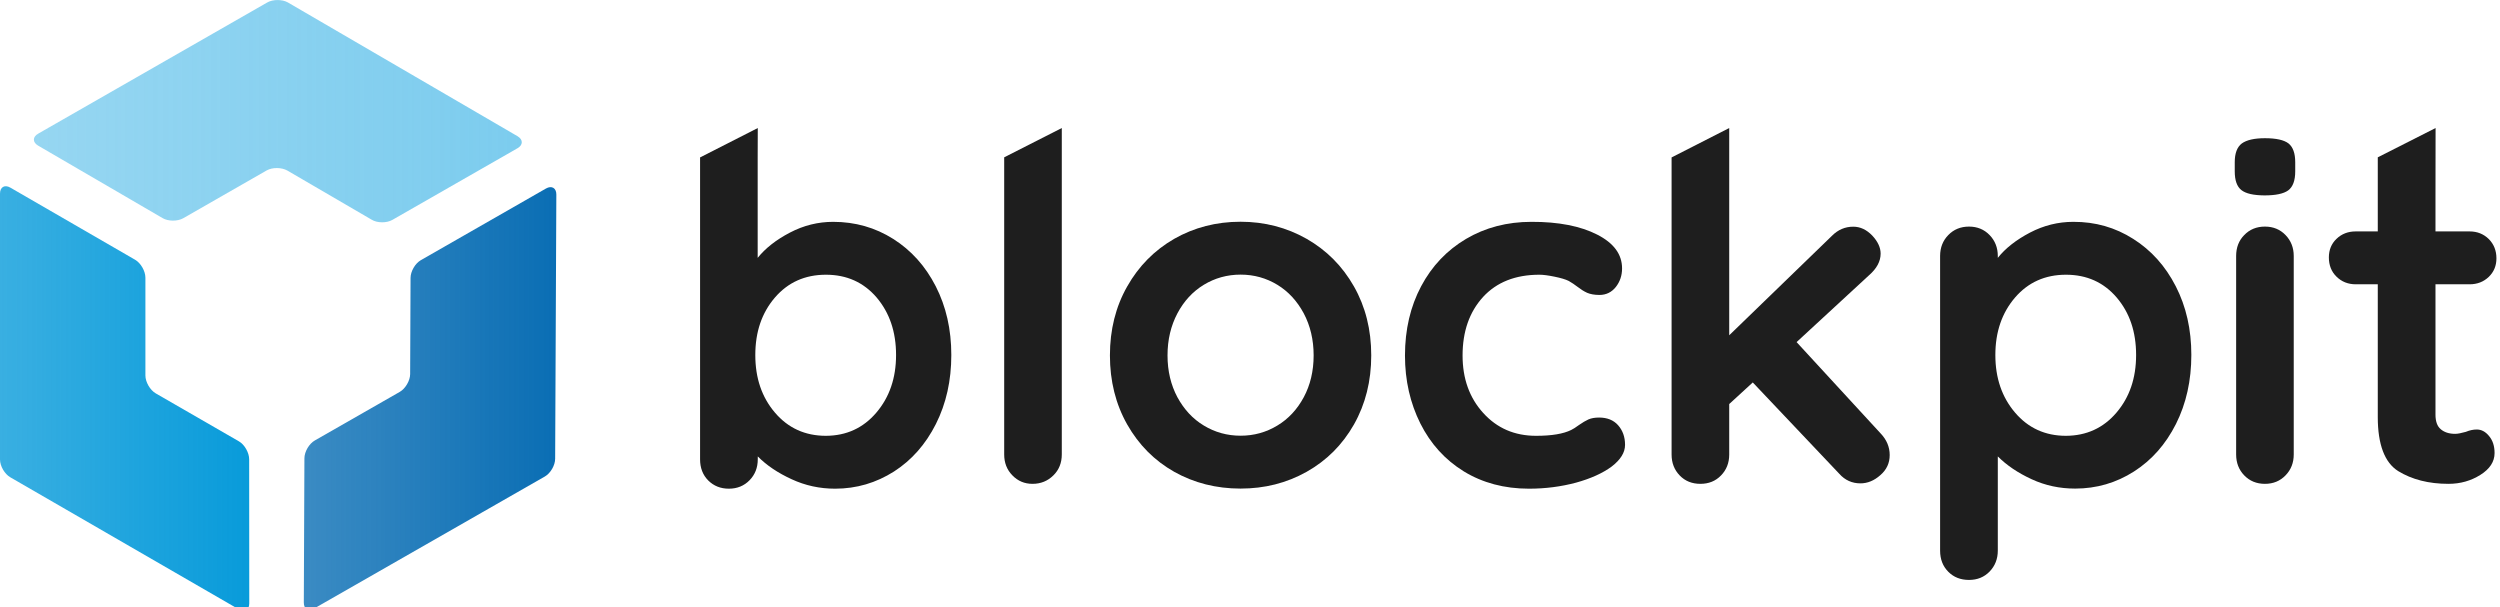
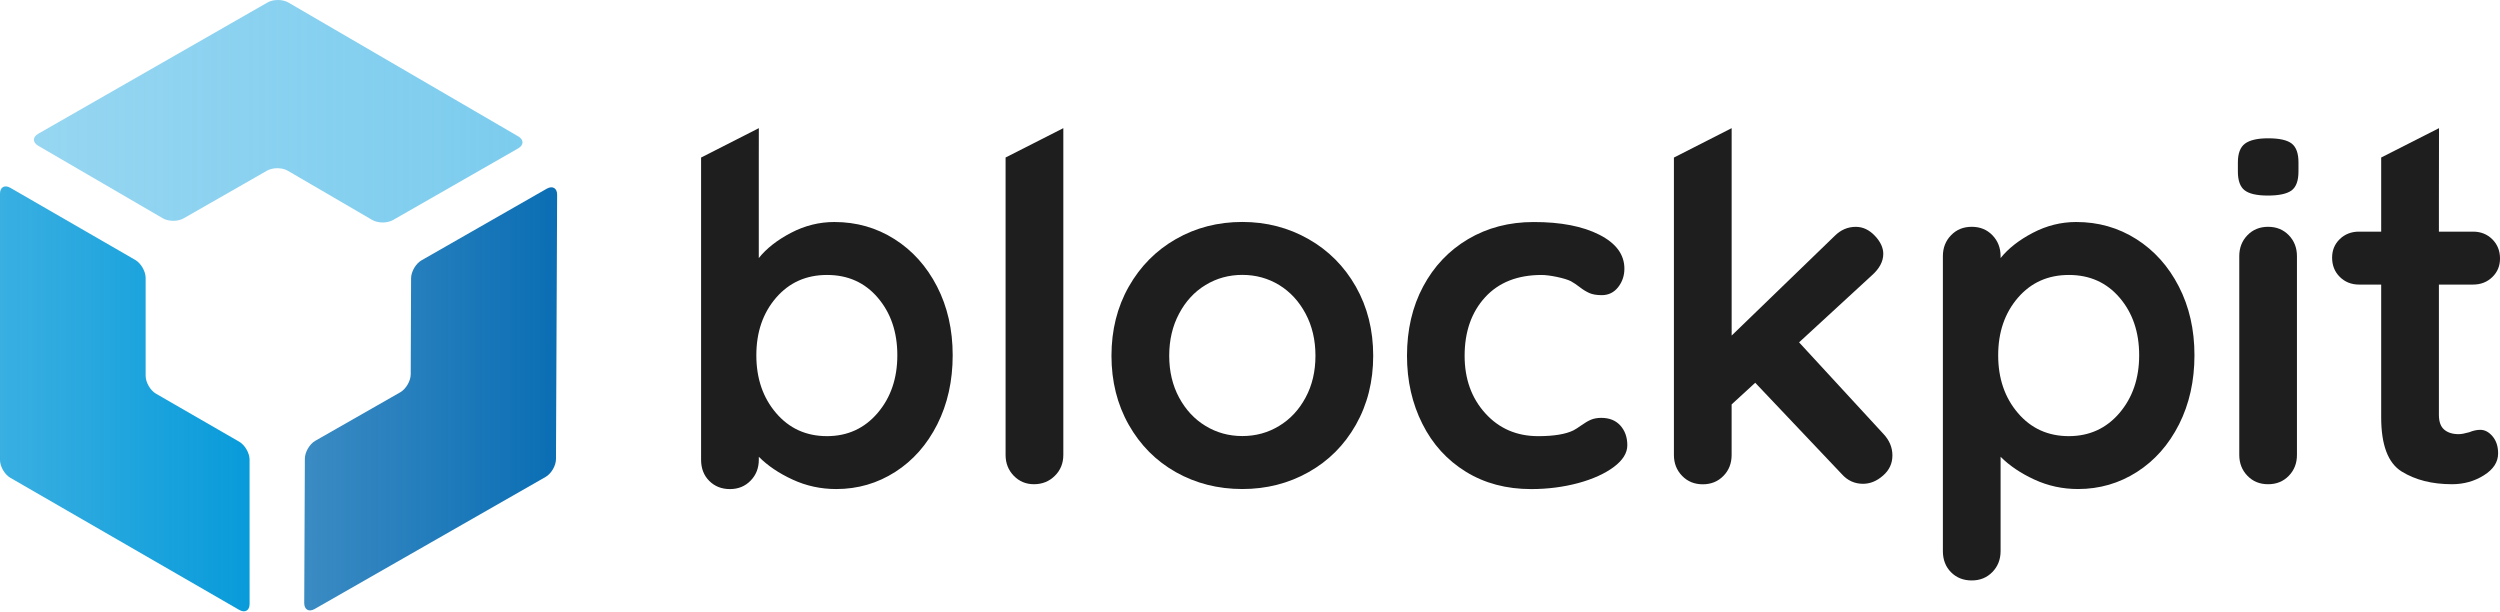
- <svg xmlns="http://www.w3.org/2000/svg" width="99pt" height="24pt" viewBox="0 0 99 24" version="1.1">
-   <defs>
-     <linearGradient id="linear0" gradientUnits="userSpaceOnUse" x1="230.978" y1="-372.815" x2="253.612" y2="-372.815" gradientTransform="matrix(0.436123,0,0,0.436364,-100.736,178.4642)">
-       <stop offset="0" style="stop-color:rgb(3.137%,60.784%,85.49%);stop-opacity:0.8;" />
-       <stop offset="1" style="stop-color:rgb(3.137%,60.784%,85.49%);stop-opacity:1;" />
-     </linearGradient>
-     <linearGradient id="linear1" gradientUnits="userSpaceOnUse" x1="258.565" y1="-372.815" x2="281.496" y2="-372.815" gradientTransform="matrix(0.436123,0,0,0.436364,-100.736,178.4642)">
-       <stop offset="0" style="stop-color:rgb(3.922%,43.137%,70.588%);stop-opacity:0.8;" />
-       <stop offset="1" style="stop-color:rgb(3.922%,43.137%,70.588%);stop-opacity:1;" />
-     </linearGradient>
-     <linearGradient id="linear2" gradientUnits="userSpaceOnUse" x1="234.055" y1="-398.894" x2="278.358" y2="-398.894" gradientTransform="matrix(0.436123,0,0,0.436364,-100.736,178.4642)">
-       <stop offset="0" style="stop-color:rgb(48.627%,80%,93.333%);stop-opacity:0.8;" />
-       <stop offset="1" style="stop-color:rgb(48.627%,80%,93.333%);stop-opacity:1;" />
-     </linearGradient>
-   </defs>
-   <g id="surface1">
-     <path style=" stroke:none;fill-rule:nonzero;fill:url(#linear0);" d="M 9.867 18.188 C 9.867 17.926 9.684 17.605 9.461 17.477 L 6.168 15.578 C 5.941 15.445 5.758 15.129 5.758 14.867 L 5.758 10.996 C 5.758 10.734 5.574 10.414 5.348 10.285 L 0.41 7.43 C 0.184 7.301 0 7.406 0 7.668 L 0 18.195 C 0 18.457 0.184 18.773 0.41 18.902 L 9.461 24.133 C 9.688 24.262 9.871 24.156 9.871 23.895 Z M 9.867 18.188 " />
-     <path style=" stroke:none;fill-rule:nonzero;fill:url(#linear1);" d="M 16.668 10.301 C 16.441 10.43 16.258 10.746 16.258 11.008 L 16.242 14.812 C 16.242 15.07 16.055 15.391 15.828 15.52 L 12.469 17.441 C 12.242 17.57 12.055 17.887 12.055 18.148 L 12.031 23.859 C 12.027 24.117 12.215 24.227 12.438 24.098 L 21.574 18.871 C 21.801 18.742 21.984 18.426 21.984 18.164 L 22.031 7.703 C 22.031 7.445 21.848 7.336 21.621 7.465 Z M 16.668 10.301 " />
-     <path style=" stroke:none;fill-rule:nonzero;fill:url(#linear2);" d="M 6.438 8.637 C 6.664 8.77 7.031 8.77 7.258 8.641 L 10.559 6.75 C 10.785 6.621 11.152 6.625 11.379 6.754 L 14.723 8.703 C 14.945 8.836 15.316 8.836 15.539 8.707 L 20.492 5.871 C 20.719 5.742 20.719 5.527 20.496 5.395 L 11.402 0.098 C 11.176 -0.031 10.809 -0.031 10.582 0.098 L 1.512 5.293 C 1.285 5.422 1.285 5.633 1.508 5.766 Z M 6.438 8.637 " />
-     <path style=" stroke:none;fill-rule:nonzero;fill:rgb(11.765%,11.765%,11.765%);fill-opacity:1;" d="M 96.449 5.07 L 96.445 7.945 L 96.445 9.164 L 97.797 9.164 C 98.098 9.164 98.352 9.266 98.559 9.469 C 98.758 9.672 98.859 9.926 98.859 10.23 C 98.859 10.523 98.758 10.766 98.559 10.961 C 98.352 11.16 98.098 11.258 97.797 11.258 L 96.445 11.258 L 96.445 16.418 C 96.445 16.684 96.512 16.879 96.652 16.996 C 96.793 17.117 96.984 17.18 97.223 17.18 C 97.328 17.18 97.465 17.152 97.645 17.102 C 97.797 17.039 97.941 17.008 98.082 17.008 C 98.258 17.008 98.422 17.09 98.566 17.266 C 98.711 17.438 98.785 17.66 98.785 17.941 C 98.785 18.281 98.598 18.57 98.223 18.805 C 97.852 19.039 97.43 19.16 96.961 19.16 C 96.172 19.16 95.512 18.988 94.969 18.656 C 94.434 18.32 94.16 17.605 94.16 16.516 L 94.16 11.258 L 93.285 11.258 C 92.984 11.258 92.727 11.156 92.523 10.953 C 92.32 10.754 92.223 10.496 92.223 10.195 C 92.223 9.902 92.32 9.656 92.523 9.461 C 92.727 9.262 92.984 9.164 93.285 9.164 L 94.16 9.164 L 94.16 6.23 " />
-     <path style=" stroke:none;fill-rule:nonzero;fill:rgb(11.765%,11.765%,11.765%);fill-opacity:1;" d="M 30.008 5.07 L 30.004 6.23 L 30.004 10.211 C 30.309 9.832 30.734 9.496 31.281 9.211 C 31.824 8.926 32.398 8.785 32.992 8.785 C 33.867 8.785 34.66 9.012 35.371 9.461 C 36.082 9.91 36.645 10.535 37.055 11.336 C 37.465 12.137 37.672 13.043 37.672 14.059 C 37.672 15.07 37.469 15.98 37.062 16.789 C 36.656 17.594 36.102 18.223 35.402 18.672 C 34.695 19.121 33.918 19.352 33.07 19.352 C 32.461 19.352 31.887 19.227 31.348 18.977 C 30.809 18.73 30.359 18.43 30.008 18.074 L 30.008 18.188 C 30.008 18.52 29.898 18.797 29.684 19.016 C 29.469 19.238 29.195 19.352 28.863 19.352 C 28.535 19.352 28.262 19.242 28.047 19.027 C 27.832 18.812 27.723 18.531 27.723 18.191 L 27.723 6.234 M 34.703 16.34 C 35.223 15.73 35.484 14.969 35.484 14.059 C 35.484 13.141 35.227 12.387 34.715 11.781 C 34.199 11.18 33.531 10.879 32.707 10.879 C 31.879 10.879 31.207 11.18 30.688 11.781 C 30.168 12.387 29.91 13.141 29.91 14.059 C 29.91 14.973 30.168 15.73 30.688 16.34 C 31.207 16.949 31.879 17.258 32.707 17.258 C 33.52 17.254 34.184 16.949 34.703 16.34 Z M 34.703 16.34 " />
-     <path style=" stroke:none;fill-rule:nonzero;fill:rgb(11.765%,11.765%,11.765%);fill-opacity:1;" d="M 42.047 5.07 L 42.047 17.996 C 42.047 18.328 41.938 18.605 41.715 18.824 C 41.492 19.047 41.215 19.16 40.887 19.16 C 40.57 19.16 40.305 19.047 40.09 18.824 C 39.871 18.602 39.766 18.324 39.766 17.996 L 39.766 6.23 " />
-     <path style=" stroke:none;fill-rule:nonzero;fill:rgb(11.765%,11.765%,11.765%);fill-opacity:1;" d="M 53.617 16.809 C 53.16 17.613 52.535 18.238 51.742 18.684 C 50.949 19.129 50.078 19.348 49.125 19.348 C 48.164 19.348 47.285 19.125 46.5 18.684 C 45.711 18.238 45.094 17.613 44.637 16.809 C 44.18 16 43.953 15.09 43.953 14.074 C 43.953 13.059 44.18 12.148 44.637 11.344 C 45.094 10.535 45.715 9.91 46.5 9.457 C 47.289 9.008 48.164 8.781 49.125 8.781 C 50.078 8.781 50.949 9.008 51.742 9.457 C 52.535 9.91 53.16 10.539 53.617 11.344 C 54.074 12.148 54.301 13.059 54.301 14.074 C 54.301 15.09 54.074 16 53.617 16.809 Z M 51.629 12.41 C 51.367 11.922 51.02 11.543 50.582 11.277 C 50.145 11.012 49.66 10.875 49.129 10.875 C 48.594 10.875 48.109 11.012 47.672 11.277 C 47.234 11.543 46.883 11.922 46.625 12.41 C 46.367 12.898 46.234 13.453 46.234 14.074 C 46.234 14.695 46.367 15.246 46.625 15.73 C 46.887 16.211 47.234 16.59 47.672 16.852 C 48.109 17.117 48.594 17.254 49.129 17.254 C 49.66 17.254 50.145 17.117 50.582 16.852 C 51.02 16.59 51.371 16.211 51.629 15.73 C 51.887 15.25 52.02 14.695 52.02 14.074 C 52.02 13.453 51.887 12.898 51.629 12.41 Z M 51.629 12.41 " />
-     <path style=" stroke:none;fill-rule:nonzero;fill:rgb(11.765%,11.765%,11.765%);fill-opacity:1;" d="M 63.246 9.289 C 63.906 9.625 64.234 10.07 64.234 10.629 C 64.234 10.91 64.152 11.152 63.988 11.363 C 63.824 11.57 63.605 11.68 63.34 11.68 C 63.137 11.68 62.973 11.648 62.848 11.594 C 62.719 11.535 62.598 11.457 62.477 11.363 C 62.355 11.27 62.238 11.191 62.121 11.125 C 61.996 11.062 61.809 11.008 61.562 10.957 C 61.316 10.906 61.113 10.879 60.961 10.879 C 60.008 10.879 59.266 11.176 58.727 11.762 C 58.188 12.355 57.918 13.125 57.918 14.078 C 57.918 14.992 58.188 15.75 58.734 16.352 C 59.281 16.957 59.977 17.258 60.828 17.258 C 61.449 17.258 61.91 17.18 62.219 17.027 C 62.293 16.992 62.398 16.926 62.531 16.828 C 62.668 16.734 62.789 16.66 62.902 16.609 C 63.02 16.559 63.156 16.535 63.324 16.535 C 63.641 16.535 63.891 16.633 64.074 16.836 C 64.258 17.043 64.352 17.301 64.352 17.617 C 64.352 17.922 64.172 18.207 63.82 18.477 C 63.465 18.738 62.992 18.953 62.41 19.113 C 61.824 19.27 61.203 19.352 60.547 19.352 C 59.57 19.352 58.711 19.121 57.969 18.668 C 57.227 18.211 56.652 17.578 56.246 16.77 C 55.844 15.965 55.637 15.07 55.637 14.078 C 55.637 13.051 55.852 12.137 56.277 11.336 C 56.703 10.535 57.297 9.91 58.055 9.461 C 58.816 9.012 59.68 8.785 60.645 8.785 C 61.715 8.781 62.586 8.953 63.246 9.289 Z M 63.246 9.289 " />
-     <path style=" stroke:none;fill-rule:nonzero;fill:rgb(11.765%,11.765%,11.765%);fill-opacity:1;" d="M 68.477 5.07 L 68.477 13.277 L 72.547 9.336 C 72.789 9.094 73.07 8.977 73.387 8.977 C 73.668 8.977 73.914 9.094 74.141 9.328 C 74.359 9.562 74.473 9.801 74.473 10.043 C 74.473 10.348 74.32 10.633 74.016 10.898 L 71.145 13.547 L 74.473 17.164 C 74.715 17.418 74.832 17.703 74.832 18.02 C 74.832 18.336 74.711 18.602 74.461 18.816 C 74.215 19.035 73.953 19.141 73.672 19.141 C 73.344 19.141 73.062 19.016 72.836 18.762 L 69.41 15.145 L 68.477 16 L 68.477 18 C 68.477 18.332 68.367 18.609 68.152 18.828 C 67.938 19.051 67.664 19.16 67.336 19.16 C 67.004 19.16 66.73 19.051 66.516 18.828 C 66.301 18.605 66.195 18.328 66.195 18 L 66.195 6.234 " />
-     <path style=" stroke:none;fill-rule:nonzero;fill:rgb(11.765%,11.765%,11.765%);fill-opacity:1;" d="M 84.477 9.461 C 85.188 9.91 85.75 10.535 86.16 11.336 C 86.57 12.133 86.777 13.043 86.777 14.055 C 86.777 15.07 86.574 15.98 86.168 16.789 C 85.762 17.594 85.207 18.223 84.504 18.672 C 83.801 19.121 83.023 19.348 82.176 19.348 C 81.566 19.348 80.992 19.227 80.453 18.977 C 79.914 18.73 79.465 18.426 79.113 18.074 L 79.113 21.805 C 79.113 22.133 79.004 22.41 78.789 22.633 C 78.574 22.855 78.301 22.965 77.973 22.965 C 77.641 22.965 77.367 22.859 77.152 22.641 C 76.938 22.426 76.828 22.148 76.828 21.805 L 76.828 10.137 C 76.828 9.805 76.938 9.527 77.152 9.309 C 77.367 9.086 77.641 8.973 77.973 8.973 C 78.301 8.973 78.574 9.086 78.789 9.309 C 79.004 9.531 79.113 9.809 79.113 10.137 L 79.113 10.211 C 79.414 9.832 79.844 9.496 80.387 9.211 C 80.934 8.926 81.504 8.785 82.102 8.785 C 82.977 8.781 83.766 9.008 84.477 9.461 Z M 83.812 16.34 C 84.332 15.73 84.59 14.969 84.59 14.059 C 84.59 13.141 84.336 12.387 83.82 11.781 C 83.305 11.18 82.637 10.879 81.812 10.879 C 80.988 10.879 80.316 11.18 79.797 11.781 C 79.277 12.387 79.016 13.141 79.016 14.059 C 79.016 14.973 79.277 15.73 79.797 16.34 C 80.316 16.949 80.988 17.258 81.812 17.258 C 82.625 17.254 83.293 16.949 83.812 16.34 Z M 83.812 16.34 " />
-     <path style=" stroke:none;fill-rule:nonzero;fill:rgb(11.765%,11.765%,11.765%);fill-opacity:1;" d="M 88.758 7.527 C 88.582 7.387 88.496 7.141 88.496 6.785 L 88.496 6.422 C 88.496 6.07 88.59 5.82 88.777 5.68 C 88.969 5.543 89.273 5.473 89.691 5.473 C 90.137 5.473 90.445 5.543 90.625 5.68 C 90.801 5.82 90.891 6.07 90.891 6.422 L 90.891 6.785 C 90.891 7.152 90.797 7.402 90.613 7.539 C 90.43 7.672 90.117 7.738 89.672 7.738 C 89.238 7.734 88.938 7.668 88.758 7.527 Z M 90.508 18.824 C 90.293 19.047 90.023 19.16 89.691 19.16 C 89.359 19.16 89.086 19.047 88.871 18.824 C 88.656 18.602 88.551 18.324 88.551 17.996 L 88.551 10.137 C 88.551 9.805 88.656 9.527 88.871 9.309 C 89.086 9.086 89.359 8.973 89.691 8.973 C 90.023 8.973 90.293 9.086 90.508 9.309 C 90.723 9.531 90.832 9.809 90.832 10.137 L 90.832 17.996 C 90.832 18.328 90.723 18.602 90.508 18.824 Z M 90.508 18.824 " />
+ <svg xmlns="http://www.w3.org/2000/svg" version="1.1" id="Layer_1" x="0px" y="0px" width="226.68px" height="55.43px" viewBox="0 0 226.68 55.43" enable-background="new 0 0 226.68 55.43" xml:space="preserve">
+   <g>
+     <g>
+       <g>
+         <g>
+           <g>
+             <linearGradient id="SVGID_1_" gradientUnits="userSpaceOnUse" x1="230.978" y1="-372.815" x2="253.612" y2="-372.815" gradientTransform="matrix(1 0 0 1 -230.9805 408.9805)">
+               <stop offset="0" style="stop-color:#089BDA;stop-opacity:0.8" />
+               <stop offset="1" style="stop-color:#089BDA" />
+             </linearGradient>
+             <path fill="url(#SVGID_1_)" d="M22.629,41.678c0-0.6-0.423-1.328-0.939-1.627l-7.547-4.354       c-0.518-0.298-0.938-1.031-0.938-1.627v-8.873c0-0.598-0.426-1.33-0.939-1.627l-11.33-6.541       c-0.518-0.299-0.938-0.055-0.938,0.541v24.125c0,0.598,0.423,1.329,0.938,1.627l20.758,11.981       c0.52,0.298,0.938,0.054,0.938-0.543L22.629,41.678L22.629,41.678z" />
+           </g>
+           <g>
+             <linearGradient id="SVGID_2_" gradientUnits="userSpaceOnUse" x1="258.565" y1="-372.815" x2="281.496" y2="-372.815" gradientTransform="matrix(1 0 0 1 -230.9805 408.9805)">
+               <stop offset="0" style="stop-color:#0A6EB4;stop-opacity:0.8" />
+               <stop offset="1" style="stop-color:#0A6EB4" />
+             </linearGradient>
+             <path fill="url(#SVGID_2_)" d="M38.22,23.604c-0.519,0.297-0.943,1.025-0.946,1.623l-0.034,8.717       c-0.002,0.596-0.429,1.326-0.944,1.623l-7.707,4.4c-0.521,0.297-0.944,1.024-0.947,1.623l-0.057,13.084       c-0.003,0.598,0.419,0.844,0.937,0.548l20.944-11.975c0.52-0.295,0.943-1.022,0.946-1.622l0.104-23.97       c0.004-0.597-0.419-0.842-0.937-0.547L38.22,23.604z" />
+           </g>
+           <g>
+             <linearGradient id="SVGID_3_" gradientUnits="userSpaceOnUse" x1="234.055" y1="-398.894" x2="278.358" y2="-398.894" gradientTransform="matrix(1 0 0 1 -230.9805 408.9805)">
+               <stop offset="0" style="stop-color:#7CCCEE;stop-opacity:0.8" />
+               <stop offset="1" style="stop-color:#7CCCEE" />
+             </linearGradient>
+             <path fill="url(#SVGID_3_)" d="M14.765,19.794c0.519,0.3,1.361,0.305,1.88,0.007l7.568-4.328       c0.518-0.297,1.363-0.293,1.879,0.007l7.663,4.466c0.517,0.299,1.36,0.303,1.879,0.006l11.354-6.5       c0.518-0.297,0.52-0.784,0.004-1.086L26.145,0.227c-0.518-0.3-1.359-0.303-1.88-0.007l-20.8,11.909       c-0.519,0.297-0.521,0.782-0.004,1.085L14.765,19.794z" />
+           </g>
+         </g>
+       </g>
+     </g>
+     <g>
+       <path fill="#1E1E1E" d="M221.15,11.62l-0.01,6.588v2.795h3.1c0.695,0,1.277,0.23,1.744,0.695c0.465,0.465,0.697,1.047,0.697,1.744    c0,0.67-0.232,1.229-0.697,1.68c-0.467,0.453-1.049,0.681-1.744,0.681h-3.1v11.819c0,0.609,0.158,1.058,0.479,1.33    c0.32,0.276,0.759,0.414,1.31,0.414c0.234,0,0.553-0.058,0.961-0.174c0.353-0.146,0.687-0.219,1.004-0.219    c0.406,0,0.777,0.195,1.111,0.59s0.504,0.908,0.504,1.549c0,0.785-0.432,1.447-1.289,1.984c-0.854,0.539-1.823,0.809-2.897,0.809    c-1.808,0-3.321-0.387-4.562-1.154c-1.235-0.771-1.854-2.406-1.854-4.907V25.803h-2.01c-0.694,0-1.278-0.233-1.745-0.698    s-0.695-1.047-0.695-1.745c0-0.668,0.229-1.229,0.695-1.68s1.051-0.677,1.745-0.677h2.01v-6.721" />
+       <g>
+         <path fill="#1E1E1E" d="M68.805,11.62l-0.004,2.662v9.117c0.697-0.871,1.672-1.636,2.922-2.289c1.25-0.654,2.56-0.98,3.928-0.98     c2.007,0,3.824,0.518,5.453,1.55c1.627,1.03,2.916,2.465,3.86,4.297c0.942,1.832,1.418,3.912,1.418,6.237     c0,2.324-0.465,4.412-1.396,6.262c-0.933,1.847-2.205,3.285-3.815,4.316c-1.614,1.031-3.396,1.551-5.347,1.551     c-1.396,0-2.713-0.283-3.947-0.854c-1.235-0.565-2.264-1.258-3.074-2.072v0.265c0,0.758-0.248,1.391-0.742,1.896     c-0.494,0.512-1.121,0.768-1.876,0.768s-1.381-0.248-1.875-0.741c-0.495-0.494-0.741-1.136-0.741-1.92V14.285 M79.574,37.448     c1.192-1.396,1.789-3.142,1.789-5.233c0-2.097-0.588-3.832-1.768-5.216c-1.178-1.381-2.711-2.068-4.604-2.068     s-3.434,0.688-4.625,2.068c-1.192,1.384-1.787,3.119-1.787,5.216c0,2.095,0.595,3.838,1.787,5.233     c1.191,1.396,2.732,2.098,4.625,2.098C76.855,39.542,78.382,38.844,79.574,37.448z" />
+         <path fill="#1E1E1E" d="M96.414,11.62v2.662v26.961c0,0.756-0.254,1.392-0.766,1.896c-0.509,0.51-1.144,0.766-1.896,0.766     c-0.729,0-1.338-0.256-1.832-0.766c-0.496-0.509-0.742-1.144-0.742-1.896V14.282" />
+         <path fill="#1E1E1E" d="M122.939,38.518c-1.047,1.847-2.479,3.278-4.297,4.297c-1.815,1.019-3.815,1.526-5.998,1.526     c-2.211,0-4.219-0.513-6.021-1.526c-1.807-1.019-3.229-2.45-4.276-4.297c-1.046-1.849-1.568-3.938-1.568-6.263     s0.522-4.413,1.568-6.263c1.048-1.847,2.473-3.285,4.276-4.316c1.803-1.031,3.811-1.551,6.021-1.551     c2.183,0,4.183,0.52,5.998,1.551c1.816,1.031,3.25,2.473,4.297,4.316c1.048,1.85,1.572,3.938,1.572,6.263     C124.512,34.583,123.986,36.67,122.939,38.518z M118.379,28.438c-0.598-1.119-1.396-1.984-2.398-2.597     c-1.002-0.609-2.114-0.916-3.336-0.916c-1.223,0-2.332,0.307-3.336,0.916c-1.005,0.609-1.806,1.478-2.398,2.597     c-0.598,1.12-0.896,2.393-0.896,3.816c0,1.427,0.3,2.688,0.896,3.795c0.597,1.104,1.396,1.966,2.398,2.571     c1.004,0.611,2.114,0.918,3.336,0.918s2.334-0.307,3.336-0.918c1.005-0.605,1.805-1.467,2.398-2.571     c0.598-1.104,0.896-2.368,0.896-3.795C119.275,30.831,118.977,29.559,118.379,28.438z" />
+         <path fill="#1E1E1E" d="M145.016,21.284c1.513,0.771,2.271,1.795,2.271,3.076c0,0.639-0.191,1.199-0.568,1.68     c-0.377,0.479-0.873,0.722-1.482,0.722c-0.466,0-0.846-0.064-1.134-0.195c-0.291-0.131-0.575-0.307-0.851-0.522     c-0.279-0.218-0.547-0.396-0.812-0.546c-0.291-0.145-0.719-0.273-1.286-0.393c-0.563-0.115-1.022-0.174-1.375-0.174     c-2.183,0-3.89,0.676-5.125,2.026c-1.233,1.354-1.854,3.119-1.854,5.302c0,2.095,0.623,3.832,1.875,5.215     c1.25,1.382,2.85,2.072,4.799,2.072c1.424,0,2.486-0.179,3.188-0.522c0.174-0.088,0.412-0.241,0.721-0.459     c0.307-0.219,0.588-0.386,0.852-0.502c0.264-0.114,0.582-0.175,0.959-0.175c0.729,0,1.303,0.229,1.727,0.695     c0.42,0.469,0.631,1.062,0.631,1.788c0,0.699-0.406,1.354-1.221,1.966c-0.815,0.608-1.894,1.099-3.229,1.463     c-1.339,0.358-2.765,0.545-4.274,0.545c-2.238,0-4.209-0.523-5.908-1.569c-1.703-1.048-3.021-2.493-3.949-4.343     c-0.929-1.85-1.396-3.902-1.396-6.174c0-2.354,0.485-4.449,1.463-6.281c0.976-1.832,2.336-3.265,4.078-4.298     c1.745-1.031,3.726-1.549,5.937-1.549C141.512,20.128,143.504,20.514,145.016,21.284z" />
+         <path fill="#1E1E1E" d="M157.012,11.62v2.662v16.144l9.336-9.03c0.553-0.553,1.193-0.828,1.92-0.828     c0.643,0,1.215,0.27,1.727,0.808c0.51,0.539,0.766,1.084,0.766,1.638c0,0.697-0.353,1.354-1.049,1.965l-6.586,6.062l7.635,8.289     c0.552,0.582,0.828,1.236,0.828,1.964c0,0.729-0.283,1.339-0.854,1.831c-0.562,0.496-1.17,0.742-1.809,0.742     c-0.758,0-1.398-0.289-1.922-0.873l-7.854-8.289l-2.14,1.964v4.581c0,0.757-0.245,1.393-0.739,1.896     c-0.496,0.51-1.119,0.766-1.877,0.766c-0.757,0-1.382-0.256-1.875-0.766c-0.496-0.509-0.742-1.144-0.742-1.896V14.287" />
+         <path fill="#1E1E1E" d="M193.703,21.678c1.627,1.032,2.914,2.465,3.855,4.297c0.945,1.832,1.418,3.912,1.418,6.237     c0,2.324-0.465,4.414-1.396,6.262c-0.935,1.847-2.203,3.285-3.816,4.318c-1.611,1.029-3.396,1.549-5.344,1.549     c-1.396,0-2.713-0.283-3.949-0.854c-1.233-0.566-2.262-1.258-3.073-2.07v8.551c0,0.757-0.25,1.39-0.741,1.896     c-0.494,0.509-1.119,0.766-1.875,0.766c-0.759,0-1.384-0.248-1.875-0.741c-0.494-0.495-0.742-1.136-0.742-1.921V23.226     c0-0.757,0.248-1.391,0.742-1.897c0.491-0.51,1.116-0.764,1.875-0.764c0.756,0,1.381,0.254,1.875,0.764     c0.491,0.511,0.741,1.145,0.741,1.897v0.174c0.696-0.872,1.674-1.636,2.924-2.29s2.56-0.98,3.929-0.98     C190.256,20.128,192.072,20.645,193.703,21.678z M192.176,37.448c1.189-1.396,1.787-3.142,1.787-5.233     c0-2.097-0.588-3.832-1.768-5.216c-1.18-1.381-2.713-2.068-4.604-2.068c-1.893,0-3.434,0.688-4.625,2.068     c-1.189,1.384-1.787,3.119-1.787,5.216c0,2.095,0.598,3.838,1.787,5.233c1.191,1.396,2.732,2.098,4.625,2.098     C189.455,39.542,190.982,38.844,192.176,37.448z" />
+         <path fill="#1E1E1E" d="M203.518,17.249c-0.406-0.317-0.605-0.887-0.605-1.699v-0.829c0-0.812,0.217-1.381,0.648-1.701     c0.438-0.32,1.137-0.48,2.096-0.48c1.02,0,1.729,0.16,2.141,0.48c0.406,0.32,0.609,0.889,0.609,1.701v0.829     c0,0.845-0.215,1.417-0.635,1.724c-0.422,0.305-1.143,0.458-2.158,0.458C204.621,17.729,203.926,17.569,203.518,17.249z      M207.531,43.141c-0.494,0.511-1.117,0.765-1.877,0.765c-0.758,0-1.383-0.254-1.875-0.765c-0.494-0.509-0.74-1.145-0.74-1.897     V23.226c0-0.756,0.246-1.39,0.74-1.898c0.492-0.508,1.117-0.763,1.875-0.763c0.76,0,1.381,0.255,1.877,0.763     c0.492,0.512,0.738,1.146,0.738,1.898v18.018C208.271,41.999,208.025,42.633,207.531,43.141z" />
+       </g>
+     </g>
  </g>
</svg>
